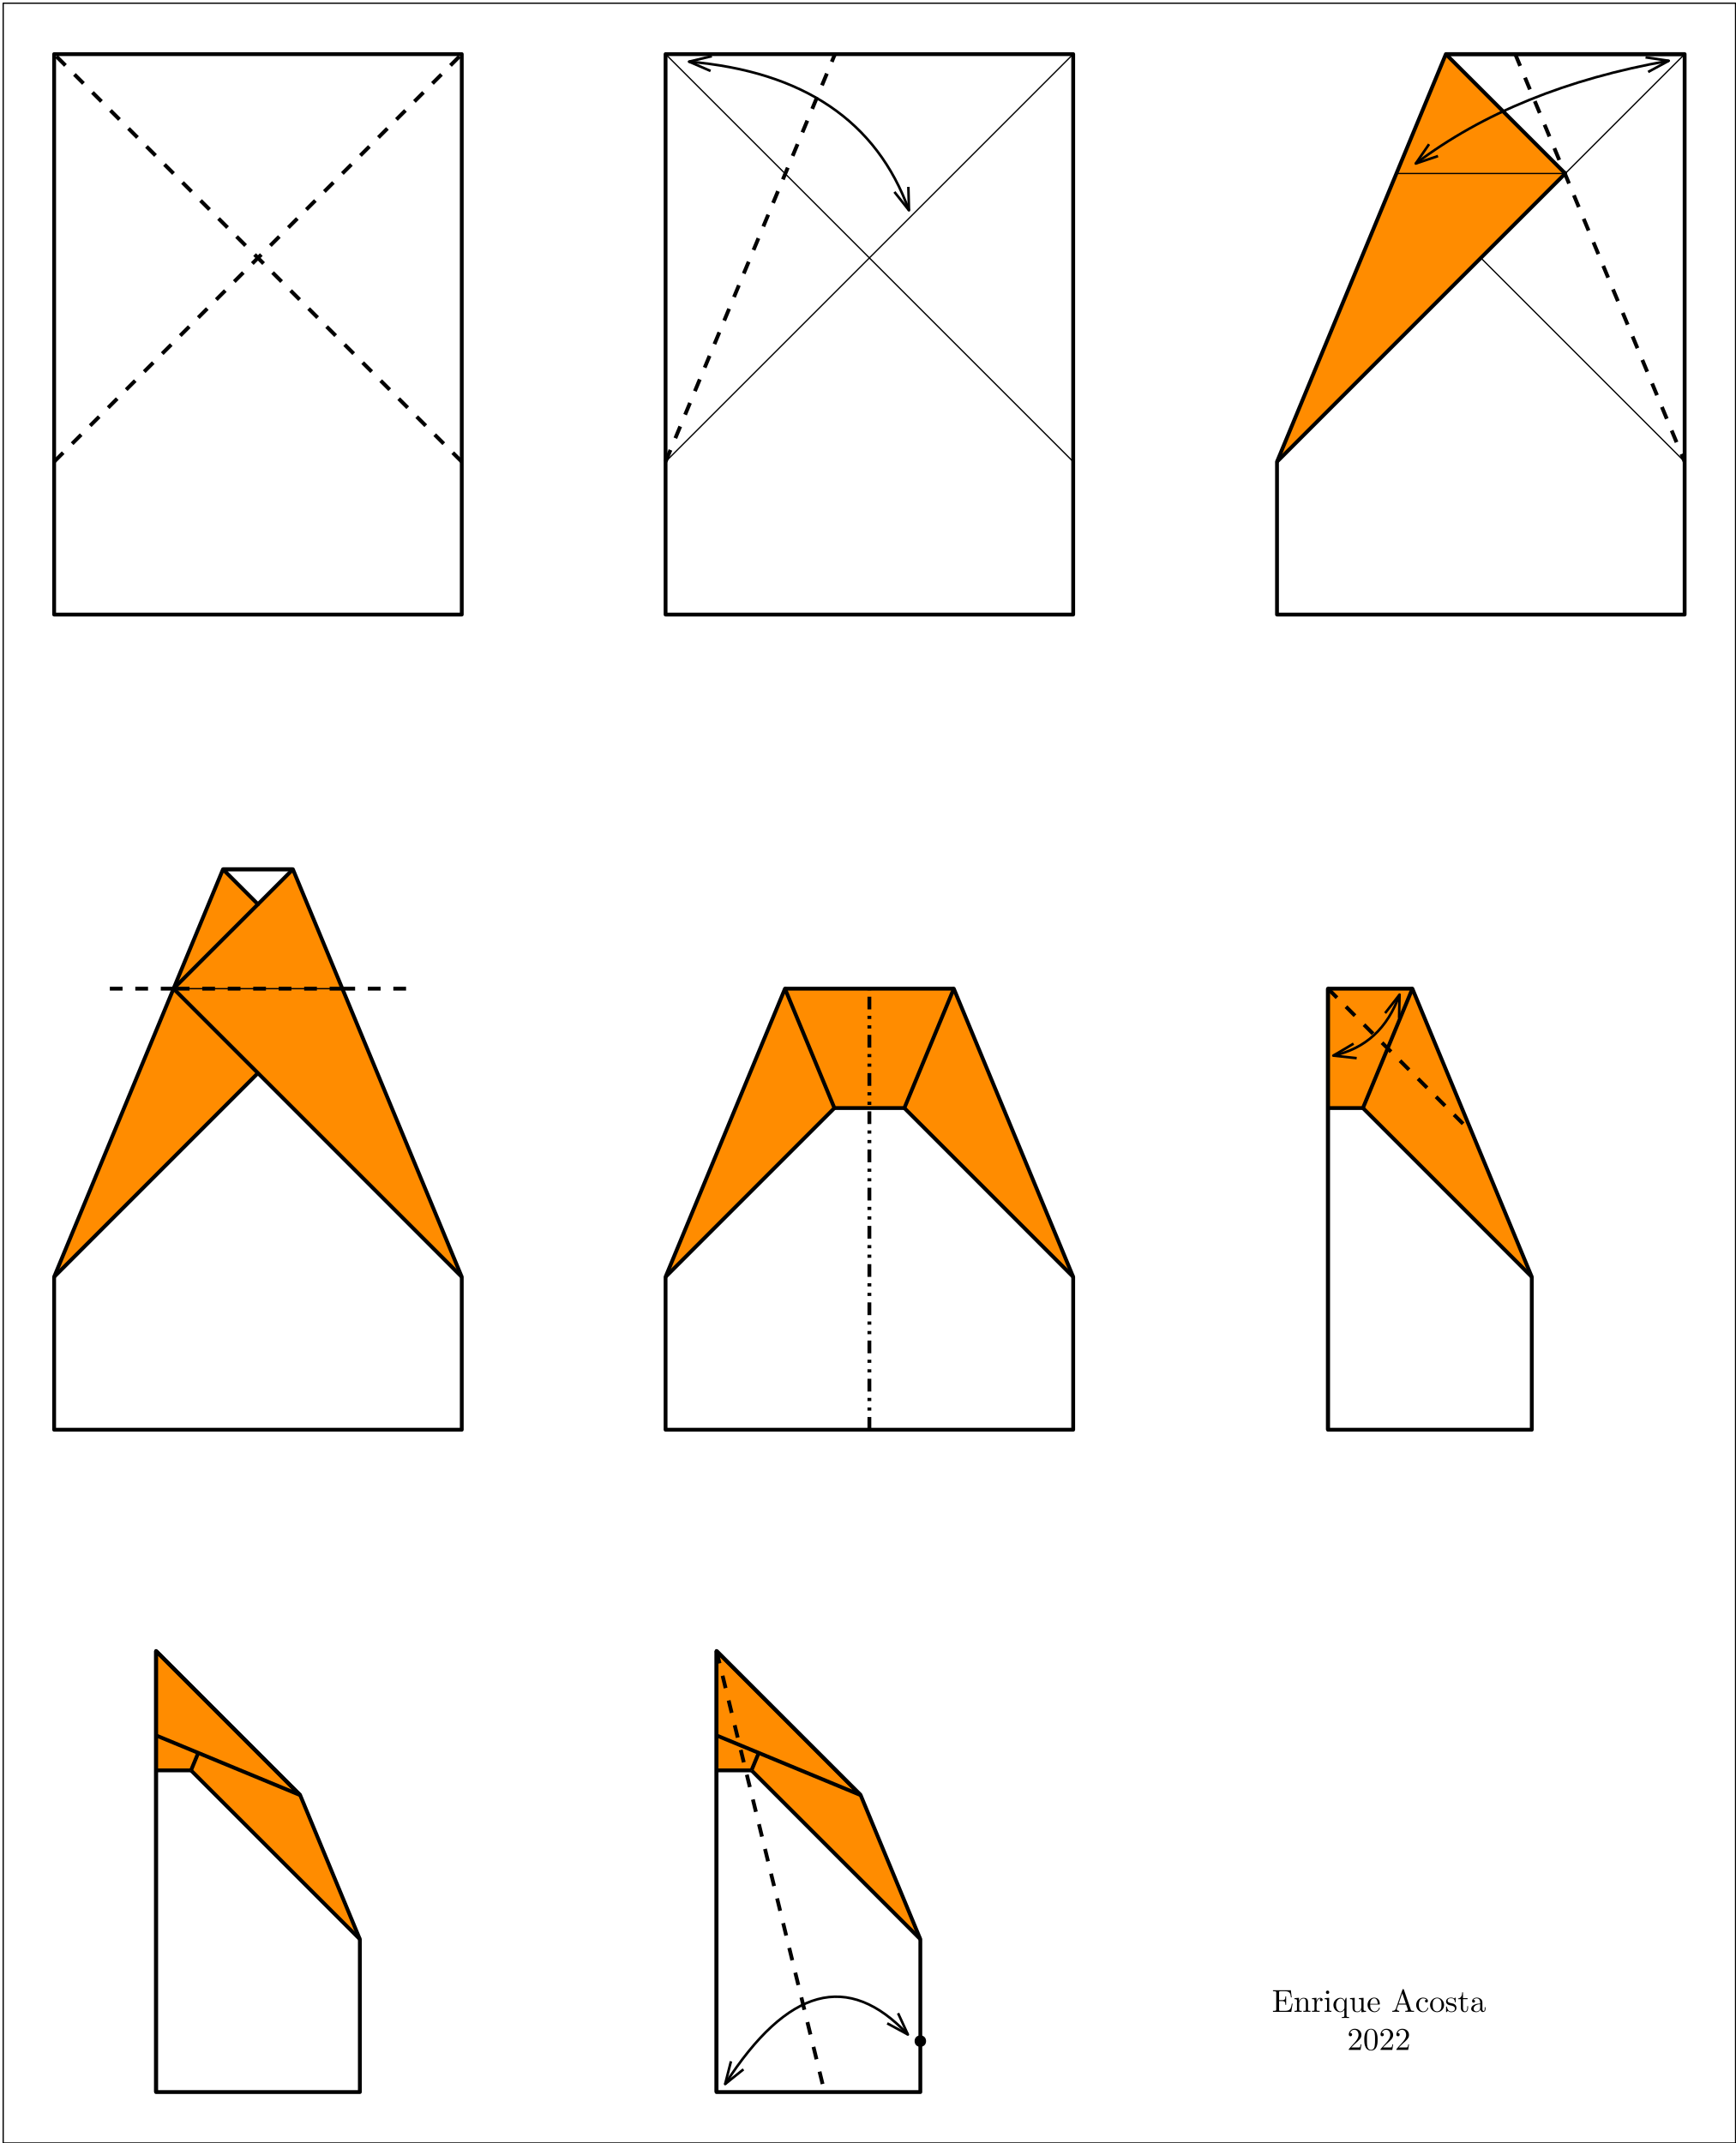
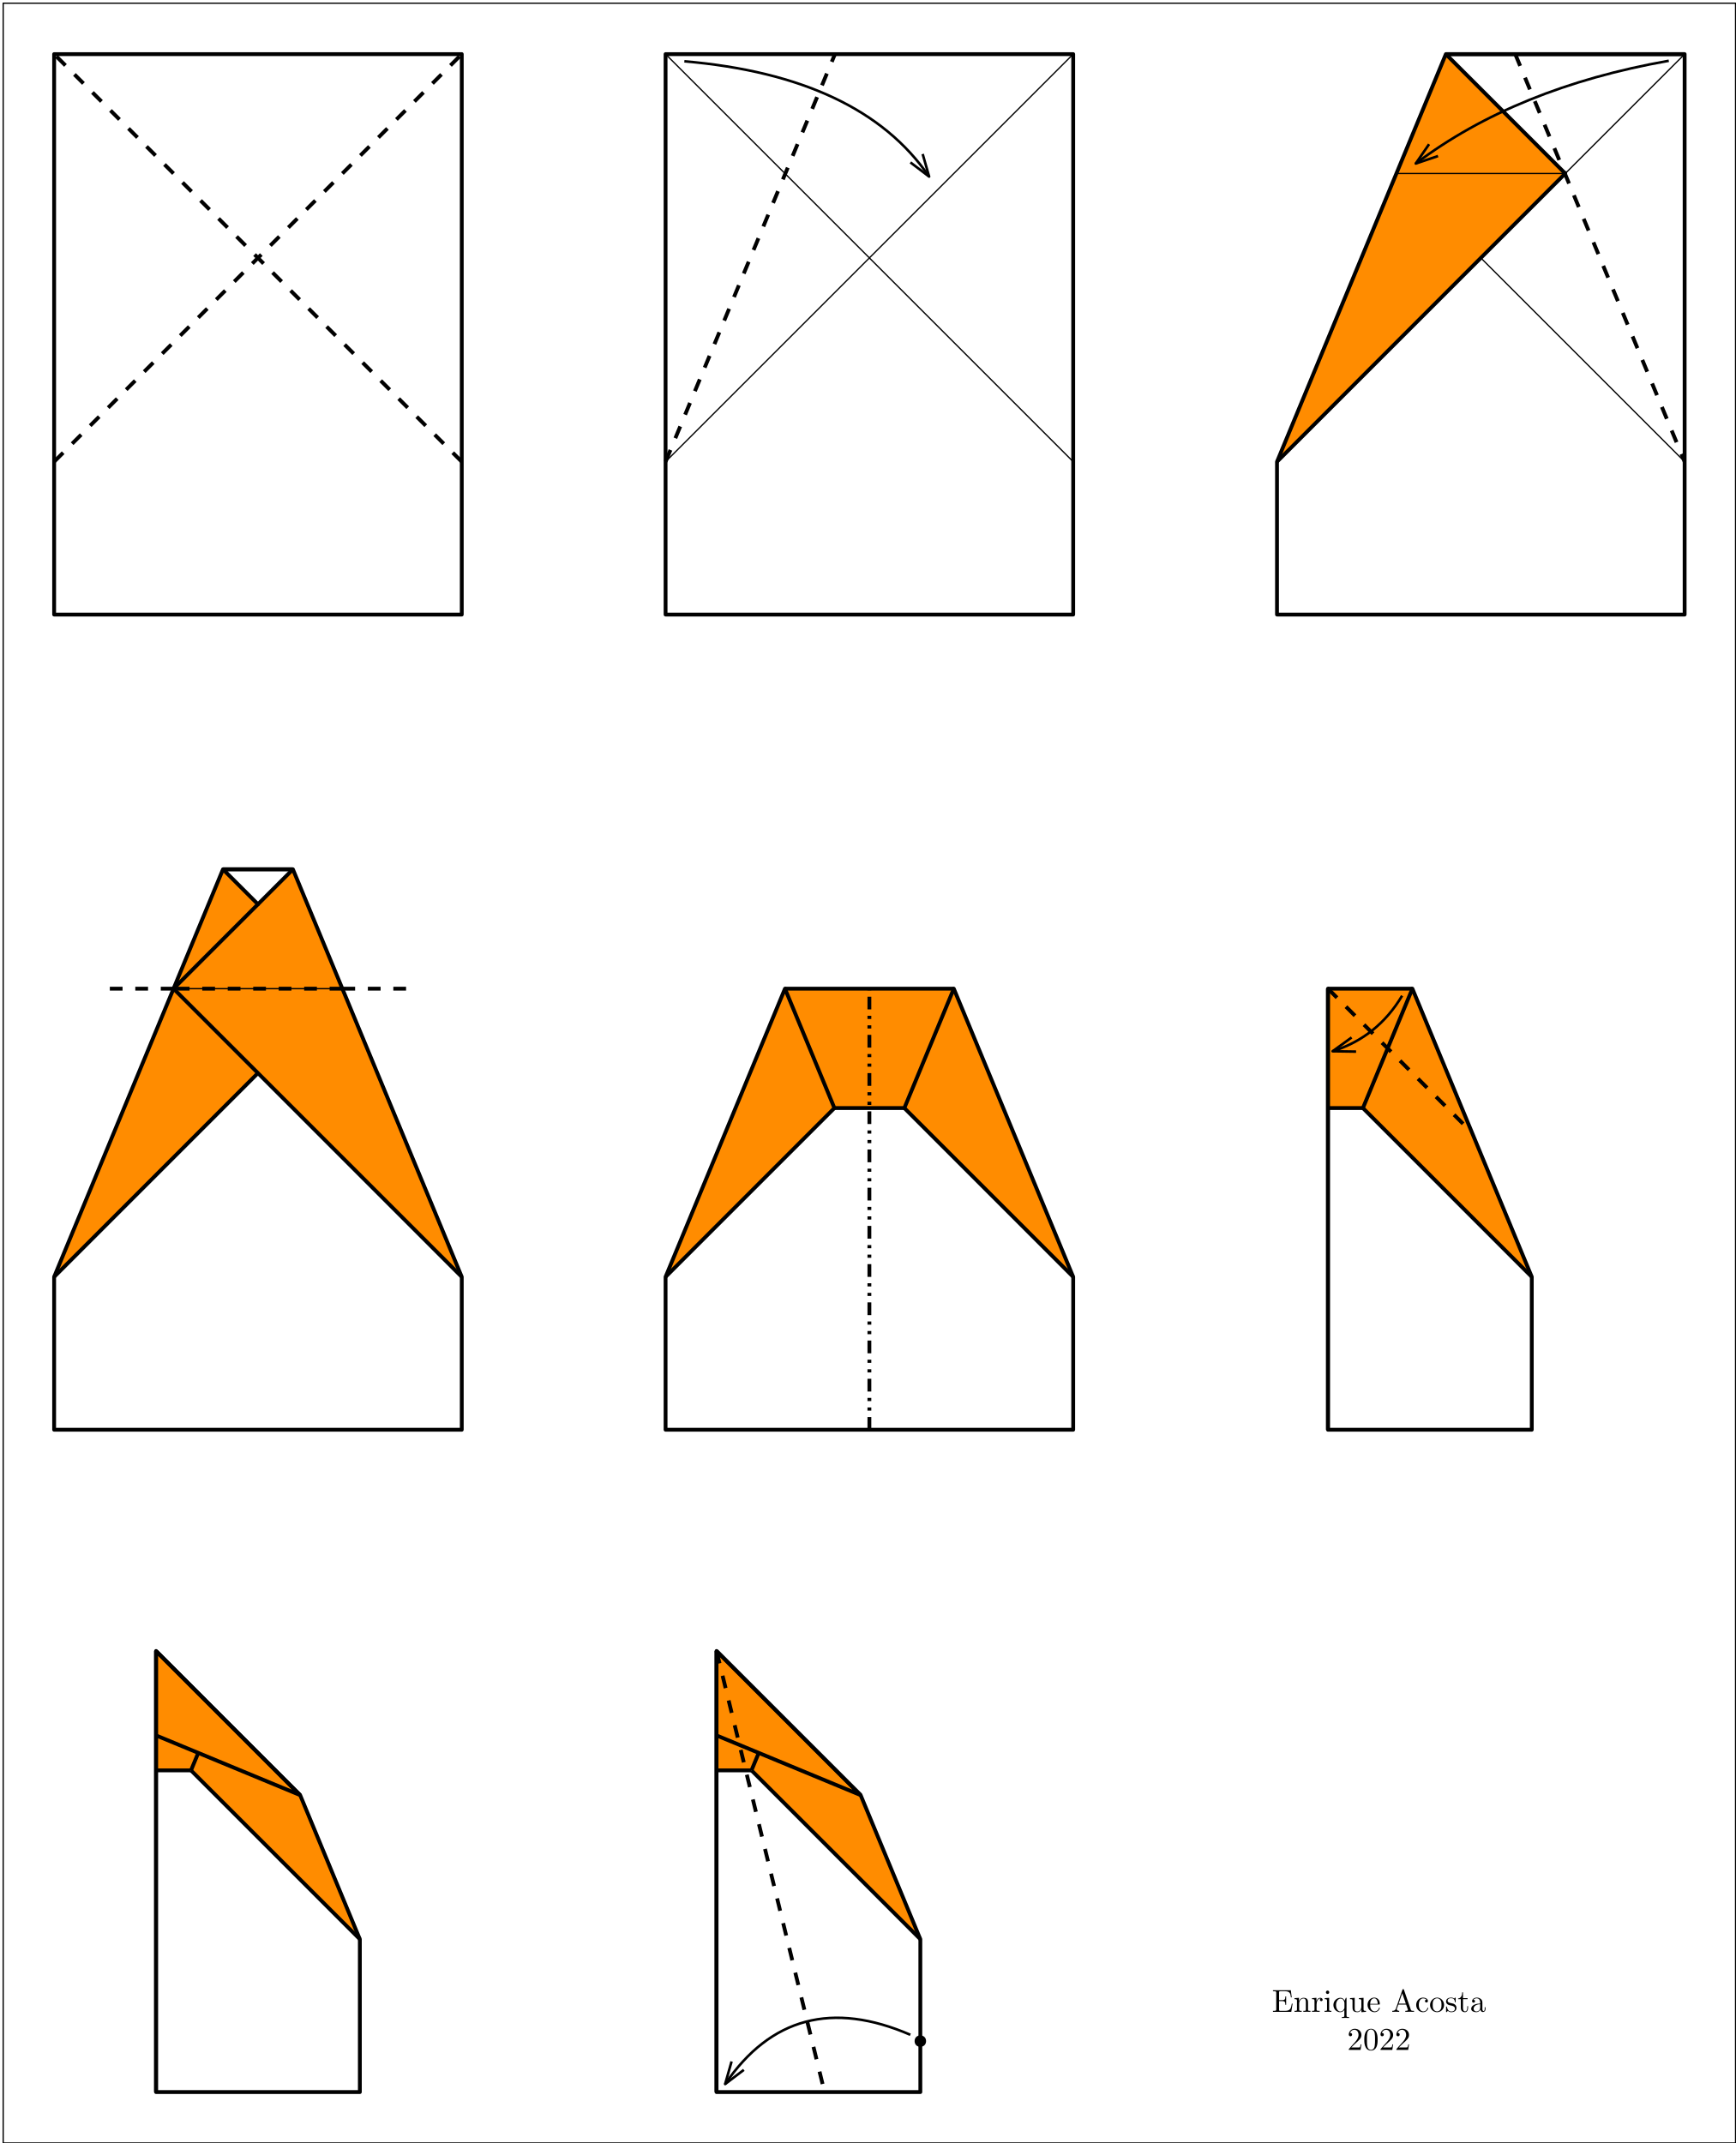
<svg xmlns="http://www.w3.org/2000/svg" xmlns:xlink="http://www.w3.org/1999/xlink" width="545pt" height="673pt" viewBox="0 0 545 673" version="1.1">
  <defs>
    <g>
      <symbol overflow="visible" id="glyph0-0">
        <path style="stroke:none;" d="" />
      </symbol>
      <symbol overflow="visible" id="glyph0-1">
        <path style="stroke:none;" d="M 1.359 -0.781 C 1.359 -0.422 1.328 -0.312 0.562 -0.312 L 0.328 -0.312 L 0.328 0 L 6.078 0 L 6.5 -2.578 L 6.25 -2.578 C 6 -1.031 5.766 -0.312 4.062 -0.312 L 2.734 -0.312 C 2.266 -0.312 2.25 -0.375 2.25 -0.703 L 2.25 -3.375 L 3.141 -3.375 C 4.109 -3.375 4.219 -3.047 4.219 -2.203 L 4.469 -2.203 L 4.469 -4.844 L 4.219 -4.844 C 4.219 -3.984 4.109 -3.672 3.141 -3.672 L 2.25 -3.672 L 2.25 -6.078 C 2.25 -6.406 2.266 -6.469 2.734 -6.469 L 4.016 -6.469 C 5.547 -6.469 5.812 -5.922 5.969 -4.531 L 6.219 -4.531 L 5.938 -6.781 L 0.328 -6.781 L 0.328 -6.469 L 0.562 -6.469 C 1.328 -6.469 1.359 -6.359 1.359 -6 Z M 1.359 -0.781 " />
      </symbol>
      <symbol overflow="visible" id="glyph0-2">
        <path style="stroke:none;" d="M 1.094 -3.422 L 1.094 -0.75 C 1.094 -0.312 0.984 -0.312 0.312 -0.312 L 0.312 0 C 0.672 -0.016 1.172 -0.031 1.453 -0.031 C 1.703 -0.031 2.219 -0.016 2.562 0 L 2.562 -0.312 C 1.891 -0.312 1.781 -0.312 1.781 -0.75 L 1.781 -2.594 C 1.781 -3.625 2.5 -4.188 3.125 -4.188 C 3.766 -4.188 3.875 -3.656 3.875 -3.078 L 3.875 -0.75 C 3.875 -0.312 3.766 -0.312 3.094 -0.312 L 3.094 0 C 3.438 -0.016 3.953 -0.031 4.219 -0.031 C 4.469 -0.031 5 -0.016 5.328 0 L 5.328 -0.312 C 4.812 -0.312 4.562 -0.312 4.562 -0.609 L 4.562 -2.516 C 4.562 -3.375 4.562 -3.672 4.25 -4.031 C 4.109 -4.203 3.781 -4.406 3.203 -4.406 C 2.469 -4.406 2 -3.984 1.719 -3.359 L 1.719 -4.406 L 0.312 -4.297 L 0.312 -3.984 C 1.016 -3.984 1.094 -3.922 1.094 -3.422 Z M 1.094 -3.422 " />
      </symbol>
      <symbol overflow="visible" id="glyph0-3">
        <path style="stroke:none;" d="M 1.672 -3.312 L 1.672 -4.406 L 0.281 -4.297 L 0.281 -3.984 C 0.984 -3.984 1.062 -3.922 1.062 -3.422 L 1.062 -0.75 C 1.062 -0.312 0.953 -0.312 0.281 -0.312 L 0.281 0 C 0.672 -0.016 1.141 -0.031 1.422 -0.031 C 1.812 -0.031 2.281 -0.031 2.688 0 L 2.688 -0.312 L 2.469 -0.312 C 1.734 -0.312 1.719 -0.422 1.719 -0.781 L 1.719 -2.312 C 1.719 -3.297 2.141 -4.188 2.891 -4.188 C 2.953 -4.188 2.984 -4.188 3 -4.172 C 2.969 -4.172 2.766 -4.047 2.766 -3.781 C 2.766 -3.516 2.984 -3.359 3.203 -3.359 C 3.375 -3.359 3.625 -3.484 3.625 -3.797 C 3.625 -4.109 3.312 -4.406 2.891 -4.406 C 2.156 -4.406 1.797 -3.734 1.672 -3.312 Z M 1.672 -3.312 " />
      </symbol>
      <symbol overflow="visible" id="glyph0-4">
        <path style="stroke:none;" d="M 1.766 -4.406 L 0.375 -4.297 L 0.375 -3.984 C 1.016 -3.984 1.109 -3.922 1.109 -3.438 L 1.109 -0.75 C 1.109 -0.312 1 -0.312 0.328 -0.312 L 0.328 0 C 0.641 -0.016 1.188 -0.031 1.422 -0.031 C 1.781 -0.031 2.125 -0.016 2.469 0 L 2.469 -0.312 C 1.797 -0.312 1.766 -0.359 1.766 -0.75 Z M 1.797 -6.141 C 1.797 -6.453 1.562 -6.672 1.281 -6.672 C 0.969 -6.672 0.75 -6.406 0.75 -6.141 C 0.75 -5.875 0.969 -5.609 1.281 -5.609 C 1.562 -5.609 1.797 -5.828 1.797 -6.141 Z M 1.797 -6.141 " />
      </symbol>
      <symbol overflow="visible" id="glyph0-5">
        <path style="stroke:none;" d="M 3.781 -0.609 L 3.781 1.172 C 3.781 1.625 3.672 1.625 3.016 1.625 L 3.016 1.938 C 3.344 1.922 3.875 1.906 4.125 1.906 C 4.391 1.906 4.906 1.922 5.25 1.938 L 5.25 1.625 C 4.578 1.625 4.469 1.625 4.469 1.172 L 4.469 -4.406 L 4.25 -4.406 L 3.875 -3.5 C 3.75 -3.781 3.344 -4.406 2.547 -4.406 C 1.391 -4.406 0.344 -3.438 0.344 -2.141 C 0.344 -0.891 1.312 0.109 2.469 0.109 C 3.156 0.109 3.562 -0.312 3.781 -0.609 Z M 3.812 -2.766 L 3.812 -1.359 C 3.812 -1.031 3.641 -0.75 3.422 -0.516 C 3.297 -0.375 2.969 -0.109 2.5 -0.109 C 1.781 -0.109 1.172 -1 1.172 -2.141 C 1.172 -3.328 1.859 -4.156 2.609 -4.156 C 3.406 -4.156 3.812 -3.297 3.812 -2.766 Z M 3.812 -2.766 " />
      </symbol>
      <symbol overflow="visible" id="glyph0-6">
        <path style="stroke:none;" d="M 3.891 -0.781 L 3.891 0.109 L 5.328 0 L 5.328 -0.312 C 4.641 -0.312 4.562 -0.375 4.562 -0.875 L 4.562 -4.406 L 3.094 -4.297 L 3.094 -3.984 C 3.781 -3.984 3.875 -3.922 3.875 -3.422 L 3.875 -1.656 C 3.875 -0.781 3.391 -0.109 2.656 -0.109 C 1.828 -0.109 1.781 -0.578 1.781 -1.094 L 1.781 -4.406 L 0.312 -4.297 L 0.312 -3.984 C 1.094 -3.984 1.094 -3.953 1.094 -3.078 L 1.094 -1.578 C 1.094 -0.797 1.094 0.109 2.609 0.109 C 3.172 0.109 3.609 -0.172 3.891 -0.781 Z M 3.891 -0.781 " />
      </symbol>
      <symbol overflow="visible" id="glyph0-7">
        <path style="stroke:none;" d="M 1.109 -2.516 C 1.172 -4 2.016 -4.25 2.359 -4.25 C 3.375 -4.25 3.484 -2.906 3.484 -2.516 Z M 1.109 -2.297 L 3.891 -2.297 C 4.109 -2.297 4.141 -2.297 4.141 -2.516 C 4.141 -3.5 3.594 -4.469 2.359 -4.469 C 1.203 -4.469 0.281 -3.438 0.281 -2.188 C 0.281 -0.859 1.328 0.109 2.469 0.109 C 3.688 0.109 4.141 -1 4.141 -1.188 C 4.141 -1.281 4.062 -1.312 4 -1.312 C 3.922 -1.312 3.891 -1.25 3.875 -1.172 C 3.531 -0.141 2.625 -0.141 2.531 -0.141 C 2.031 -0.141 1.641 -0.438 1.406 -0.812 C 1.109 -1.281 1.109 -1.938 1.109 -2.297 Z M 1.109 -2.297 " />
      </symbol>
      <symbol overflow="visible" id="glyph0-8">
        <path style="stroke:none;" d="M 3.969 -6.938 C 3.922 -7.062 3.891 -7.141 3.734 -7.141 C 3.578 -7.141 3.547 -7.078 3.5 -6.938 L 1.438 -0.984 C 1.25 -0.469 0.859 -0.312 0.312 -0.312 L 0.312 0 C 0.547 -0.016 0.984 -0.031 1.328 -0.031 C 1.641 -0.031 2.156 -0.016 2.484 0 L 2.484 -0.312 C 1.984 -0.312 1.734 -0.562 1.734 -0.812 C 1.734 -0.844 1.75 -0.953 1.75 -0.969 L 2.219 -2.266 L 4.672 -2.266 L 5.203 -0.75 C 5.219 -0.703 5.234 -0.641 5.234 -0.609 C 5.234 -0.312 4.672 -0.312 4.406 -0.312 L 4.406 0 C 4.766 -0.031 5.469 -0.031 5.844 -0.031 C 6.266 -0.031 6.734 -0.016 7.141 0 L 7.141 -0.312 L 6.969 -0.312 C 6.375 -0.312 6.234 -0.375 6.125 -0.703 Z M 3.438 -5.828 L 4.562 -2.578 L 2.328 -2.578 Z M 3.438 -5.828 " />
      </symbol>
      <symbol overflow="visible" id="glyph0-9">
        <path style="stroke:none;" d="M 1.172 -2.172 C 1.172 -3.797 1.984 -4.219 2.516 -4.219 C 2.609 -4.219 3.234 -4.203 3.578 -3.844 C 3.172 -3.812 3.109 -3.516 3.109 -3.391 C 3.109 -3.125 3.297 -2.938 3.562 -2.938 C 3.828 -2.938 4.031 -3.094 4.031 -3.406 C 4.031 -4.078 3.266 -4.469 2.5 -4.469 C 1.25 -4.469 0.344 -3.391 0.344 -2.156 C 0.344 -0.875 1.328 0.109 2.484 0.109 C 3.812 0.109 4.141 -1.094 4.141 -1.188 C 4.141 -1.281 4.031 -1.281 4 -1.281 C 3.922 -1.281 3.891 -1.25 3.875 -1.188 C 3.594 -0.266 2.938 -0.141 2.578 -0.141 C 2.047 -0.141 1.172 -0.562 1.172 -2.172 Z M 1.172 -2.172 " />
      </symbol>
      <symbol overflow="visible" id="glyph0-10">
        <path style="stroke:none;" d="M 4.688 -2.141 C 4.688 -3.406 3.703 -4.469 2.5 -4.469 C 1.25 -4.469 0.281 -3.375 0.281 -2.141 C 0.281 -0.844 1.312 0.109 2.484 0.109 C 3.688 0.109 4.688 -0.875 4.688 -2.141 Z M 2.5 -0.141 C 2.062 -0.141 1.625 -0.344 1.359 -0.812 C 1.109 -1.25 1.109 -1.859 1.109 -2.219 C 1.109 -2.609 1.109 -3.141 1.344 -3.578 C 1.609 -4.031 2.078 -4.25 2.484 -4.25 C 2.922 -4.25 3.344 -4.031 3.609 -3.594 C 3.875 -3.172 3.875 -2.594 3.875 -2.219 C 3.875 -1.859 3.875 -1.312 3.656 -0.875 C 3.422 -0.422 2.984 -0.141 2.5 -0.141 Z M 2.5 -0.141 " />
      </symbol>
      <symbol overflow="visible" id="glyph0-11">
        <path style="stroke:none;" d="M 2.078 -1.938 C 2.297 -1.891 3.109 -1.734 3.109 -1.016 C 3.109 -0.516 2.766 -0.109 1.984 -0.109 C 1.141 -0.109 0.781 -0.672 0.594 -1.531 C 0.562 -1.656 0.562 -1.688 0.453 -1.688 C 0.328 -1.688 0.328 -1.625 0.328 -1.453 L 0.328 -0.125 C 0.328 0.047 0.328 0.109 0.438 0.109 C 0.484 0.109 0.5 0.094 0.688 -0.094 C 0.703 -0.109 0.703 -0.125 0.891 -0.312 C 1.328 0.094 1.781 0.109 1.984 0.109 C 3.125 0.109 3.594 -0.562 3.594 -1.281 C 3.594 -1.797 3.297 -2.109 3.172 -2.219 C 2.844 -2.547 2.453 -2.625 2.031 -2.703 C 1.469 -2.812 0.812 -2.938 0.812 -3.516 C 0.812 -3.875 1.062 -4.281 1.922 -4.281 C 3.016 -4.281 3.078 -3.375 3.094 -3.078 C 3.094 -2.984 3.188 -2.984 3.203 -2.984 C 3.344 -2.984 3.344 -3.031 3.344 -3.219 L 3.344 -4.234 C 3.344 -4.391 3.344 -4.469 3.234 -4.469 C 3.188 -4.469 3.156 -4.469 3.031 -4.344 C 3 -4.312 2.906 -4.219 2.859 -4.188 C 2.484 -4.469 2.078 -4.469 1.922 -4.469 C 0.703 -4.469 0.328 -3.797 0.328 -3.234 C 0.328 -2.891 0.484 -2.609 0.75 -2.391 C 1.078 -2.141 1.359 -2.078 2.078 -1.938 Z M 2.078 -1.938 " />
      </symbol>
      <symbol overflow="visible" id="glyph0-12">
        <path style="stroke:none;" d="M 1.719 -3.984 L 3.156 -3.984 L 3.156 -4.297 L 1.719 -4.297 L 1.719 -6.125 L 1.469 -6.125 C 1.469 -5.312 1.172 -4.25 0.188 -4.203 L 0.188 -3.984 L 1.031 -3.984 L 1.031 -1.234 C 1.031 -0.016 1.969 0.109 2.328 0.109 C 3.031 0.109 3.312 -0.594 3.312 -1.234 L 3.312 -1.797 L 3.062 -1.797 L 3.062 -1.25 C 3.062 -0.516 2.766 -0.141 2.391 -0.141 C 1.719 -0.141 1.719 -1.047 1.719 -1.219 Z M 1.719 -3.984 " />
      </symbol>
      <symbol overflow="visible" id="glyph0-13">
        <path style="stroke:none;" d="M 3.312 -0.75 C 3.359 -0.359 3.625 0.062 4.094 0.062 C 4.312 0.062 4.922 -0.078 4.922 -0.891 L 4.922 -1.453 L 4.672 -1.453 L 4.672 -0.891 C 4.672 -0.312 4.422 -0.25 4.312 -0.25 C 3.984 -0.25 3.938 -0.703 3.938 -0.75 L 3.938 -2.734 C 3.938 -3.156 3.938 -3.547 3.578 -3.922 C 3.188 -4.312 2.688 -4.469 2.219 -4.469 C 1.391 -4.469 0.703 -4 0.703 -3.344 C 0.703 -3.047 0.906 -2.875 1.172 -2.875 C 1.453 -2.875 1.625 -3.078 1.625 -3.328 C 1.625 -3.453 1.578 -3.781 1.109 -3.781 C 1.391 -4.141 1.875 -4.25 2.188 -4.25 C 2.688 -4.25 3.25 -3.859 3.25 -2.969 L 3.25 -2.609 C 2.734 -2.578 2.047 -2.547 1.422 -2.25 C 0.672 -1.906 0.422 -1.391 0.422 -0.953 C 0.422 -0.141 1.391 0.109 2.016 0.109 C 2.672 0.109 3.125 -0.297 3.312 -0.75 Z M 3.25 -2.391 L 3.25 -1.391 C 3.25 -0.453 2.531 -0.109 2.078 -0.109 C 1.594 -0.109 1.188 -0.453 1.188 -0.953 C 1.188 -1.5 1.609 -2.328 3.25 -2.391 Z M 3.25 -2.391 " />
      </symbol>
      <symbol overflow="visible" id="glyph1-0">
        <path style="stroke:none;" d="" />
      </symbol>
      <symbol overflow="visible" id="glyph1-1">
        <path style="stroke:none;" d="M 1.266 -0.766 L 2.328 -1.797 C 3.875 -3.172 4.469 -3.703 4.469 -4.703 C 4.469 -5.844 3.578 -6.641 2.359 -6.641 C 1.234 -6.641 0.5 -5.719 0.5 -4.828 C 0.5 -4.281 1 -4.281 1.031 -4.281 C 1.203 -4.281 1.547 -4.391 1.547 -4.812 C 1.547 -5.062 1.359 -5.328 1.016 -5.328 C 0.938 -5.328 0.922 -5.328 0.891 -5.312 C 1.109 -5.969 1.656 -6.328 2.234 -6.328 C 3.141 -6.328 3.562 -5.516 3.562 -4.703 C 3.562 -3.906 3.078 -3.125 2.516 -2.5 L 0.609 -0.375 C 0.5 -0.266 0.5 -0.234 0.5 0 L 4.203 0 L 4.469 -1.734 L 4.234 -1.734 C 4.172 -1.438 4.109 -1 4 -0.844 C 3.938 -0.766 3.281 -0.766 3.062 -0.766 Z M 1.266 -0.766 " />
      </symbol>
      <symbol overflow="visible" id="glyph1-2">
        <path style="stroke:none;" d="M 4.578 -3.188 C 4.578 -3.984 4.531 -4.781 4.188 -5.516 C 3.734 -6.484 2.906 -6.641 2.5 -6.641 C 1.891 -6.641 1.172 -6.375 0.75 -5.453 C 0.438 -4.766 0.391 -3.984 0.391 -3.188 C 0.391 -2.438 0.422 -1.547 0.844 -0.781 C 1.266 0.016 2 0.219 2.484 0.219 C 3.016 0.219 3.781 0.016 4.219 -0.938 C 4.531 -1.625 4.578 -2.406 4.578 -3.188 Z M 2.484 0 C 2.094 0 1.5 -0.25 1.328 -1.203 C 1.219 -1.797 1.219 -2.719 1.219 -3.312 C 1.219 -3.953 1.219 -4.609 1.297 -5.141 C 1.484 -6.328 2.234 -6.422 2.484 -6.422 C 2.812 -6.422 3.469 -6.234 3.656 -5.25 C 3.766 -4.688 3.766 -3.938 3.766 -3.312 C 3.766 -2.562 3.766 -1.891 3.656 -1.25 C 3.5 -0.297 2.938 0 2.484 0 Z M 2.484 0 " />
      </symbol>
    </g>
  </defs>
-   <g id="surface647">
+   <g id="surface1431">
    <path style=" stroke:none;fill-rule:evenodd;fill:rgb(100%,54.9%,0%);fill-opacity:1;" d="M 225 518.488 L 225 555.98 L 235.98 555.98 L 289 609 L 270.254 563.746 Z M 225 518.488 " />
    <path style=" stroke:none;fill-rule:evenodd;fill:rgb(100%,54.9%,0%);fill-opacity:1;" d="M 49 518.488 L 49 555.98 L 59.98 555.98 L 113 609 L 94.254 563.746 Z M 49 518.488 " />
    <path style=" stroke:none;fill-rule:evenodd;fill:rgb(100%,54.9%,0%);fill-opacity:1;" d="M 443.512 310.488 L 427.98 347.98 L 481 401 Z M 443.512 310.488 " />
    <path style=" stroke:none;fill-rule:evenodd;fill:rgb(100%,54.9%,0%);fill-opacity:1;" d="M 417 310.488 L 417 347.98 L 427.98 347.98 L 443.512 310.488 Z M 417 310.488 " />
    <path style=" stroke:none;fill-rule:evenodd;fill:rgb(100%,54.9%,0%);fill-opacity:1;" d="M 299.512 310.488 L 283.98 347.98 L 337 401 Z M 299.512 310.488 " />
    <path style=" stroke:none;fill-rule:evenodd;fill:rgb(100%,54.9%,0%);fill-opacity:1;" d="M 246.488 310.488 L 262.02 347.98 L 283.98 347.98 L 299.512 310.488 Z M 246.488 310.488 " />
    <path style=" stroke:none;fill-rule:evenodd;fill:rgb(100%,54.9%,0%);fill-opacity:1;" d="M 209 401 L 262.02 347.98 L 246.488 310.488 Z M 209 401 " />
    <path style=" stroke:none;fill-rule:evenodd;fill:rgb(100%,54.9%,0%);fill-opacity:1;" d="M 70.02 273 L 81 283.98 L 54.488 310.488 Z M 70.02 273 " />
    <path style=" stroke:none;fill-rule:evenodd;fill:rgb(100%,54.9%,0%);fill-opacity:1;" d="M 145 401 L 54.488 310.488 L 91.98 273 Z M 145 401 " />
    <path style=" stroke:none;fill-rule:evenodd;fill:rgb(100%,54.9%,0%);fill-opacity:1;" d="M 17 401 L 81 337 L 54.488 310.488 Z M 17 401 " />
    <path style=" stroke:none;fill-rule:evenodd;fill:rgb(100%,54.9%,0%);fill-opacity:1;" d="M 454.02 17 L 401 145 L 491.512 54.488 Z M 454.02 17 " />
    <path style="fill:none;stroke-width:1.2;stroke-linecap:butt;stroke-linejoin:round;stroke:rgb(0%,0%,0%);stroke-opacity:1;stroke-miterlimit:10;" d="M 64 768 L 64 592 L 192 592 L 192 768 Z M 64 768 " transform="matrix(1,0,0,-1,-47,785)" />
    <path style="fill:none;stroke-width:1.2;stroke-linecap:butt;stroke-linejoin:round;stroke:rgb(0%,0%,0%);stroke-opacity:1;stroke-miterlimit:10;" d="M 256 768 L 256 592 L 384 592 L 384 768 Z M 256 768 " transform="matrix(1,0,0,-1,-47,785)" />
    <path style="fill:none;stroke-width:0.4;stroke-linecap:butt;stroke-linejoin:round;stroke:rgb(0%,0%,0%);stroke-opacity:1;stroke-miterlimit:10;" d="M 256 640 L 384 768 " transform="matrix(1,0,0,-1,-47,785)" />
    <path style="fill:none;stroke-width:0.4;stroke-linecap:butt;stroke-linejoin:round;stroke:rgb(0%,0%,0%);stroke-opacity:1;stroke-miterlimit:10;" d="M 384 640 L 256 768 " transform="matrix(1,0,0,-1,-47,785)" />
    <path style="fill:none;stroke-width:0.4;stroke-linecap:butt;stroke-linejoin:round;stroke:rgb(0%,0%,0%);stroke-opacity:1;stroke-miterlimit:10;" d="M 448 640 L 576 768 " transform="matrix(1,0,0,-1,-47,785)" />
    <path style="fill:none;stroke-width:1.2;stroke-linecap:butt;stroke-linejoin:round;stroke:rgb(0%,0%,0%);stroke-opacity:1;stroke-miterlimit:10;" d="M 448 640 L 448 592 L 576 592 L 576 768 L 501.02 768 L 538.512 730.512 L 501.02 768 Z M 448 640 " transform="matrix(1,0,0,-1,-47,785)" />
    <path style="fill:none;stroke-width:1.2;stroke-linecap:butt;stroke-linejoin:round;stroke:rgb(0%,0%,0%);stroke-opacity:1;stroke-miterlimit:10;" d="M 576 768 L 501.02 768 " transform="matrix(1,0,0,-1,-47,785)" />
    <path style="fill:none;stroke-width:0.4;stroke-linecap:butt;stroke-linejoin:round;stroke:rgb(0%,0%,0%);stroke-opacity:1;stroke-miterlimit:10;" d="M 485.488 730.512 L 538.512 730.512 " transform="matrix(1,0,0,-1,-47,785)" />
    <path style="fill:none;stroke-width:1.2;stroke-linecap:butt;stroke-linejoin:round;stroke:rgb(0%,0%,0%);stroke-opacity:1;stroke-miterlimit:10;" d="M 64 384 L 64 336 L 192 336 L 192 384 L 138.98 512 L 117.02 512 L 128 501.02 L 117.02 512 Z M 64 384 " transform="matrix(1,0,0,-1,-47,785)" />
    <path style="fill:none;stroke-width:1.2;stroke-linecap:butt;stroke-linejoin:round;stroke:rgb(0%,0%,0%);stroke-opacity:1;stroke-miterlimit:10;" d="M 138.98 512 L 117.02 512 " transform="matrix(1,0,0,-1,-47,785)" />
    <path style="fill:none;stroke-width:0.4;stroke-linecap:butt;stroke-linejoin:round;stroke:rgb(0%,0%,0%);stroke-opacity:1;stroke-miterlimit:10;" d="M 101.488 474.512 L 154.512 474.512 " transform="matrix(1,0,0,-1,-47,785)" />
    <path style="fill:none;stroke-width:1.2;stroke-linecap:butt;stroke-linejoin:round;stroke:rgb(0%,0%,0%);stroke-opacity:1;stroke-miterlimit:10;" d="M 138.98 512 L 101.488 474.512 L 192 384 " transform="matrix(1,0,0,-1,-47,785)" />
    <path style="fill:none;stroke-width:1.2;stroke-linecap:butt;stroke-linejoin:round;stroke:rgb(0%,0%,0%);stroke-opacity:1;stroke-miterlimit:10;" d="M 64 384 L 128 448 " transform="matrix(1,0,0,-1,-47,785)" />
    <path style="fill:none;stroke-width:1.2;stroke-linecap:butt;stroke-linejoin:round;stroke:rgb(0%,0%,0%);stroke-opacity:1;stroke-miterlimit:10;" d="M 256 384 L 256 336 L 384 336 L 384 384 L 346.512 474.512 L 330.98 437.02 L 309.02 437.02 L 293.488 474.512 Z M 256 384 " transform="matrix(1,0,0,-1,-47,785)" />
    <path style="fill:none;stroke-width:1.2;stroke-linecap:butt;stroke-linejoin:round;stroke:rgb(0%,0%,0%);stroke-opacity:1;stroke-miterlimit:10;" d="M 293.488 474.512 L 346.512 474.512 " transform="matrix(1,0,0,-1,-47,785)" />
    <path style="fill:none;stroke-width:1.2;stroke-linecap:butt;stroke-linejoin:round;stroke:rgb(0%,0%,0%);stroke-opacity:1;stroke-miterlimit:10;" d="M 256 384 L 309.02 437.02 " transform="matrix(1,0,0,-1,-47,785)" />
    <path style="fill:none;stroke-width:1.2;stroke-linecap:butt;stroke-linejoin:round;stroke:rgb(0%,0%,0%);stroke-opacity:1;stroke-miterlimit:10;" d="M 384 384 L 330.98 437.02 " transform="matrix(1,0,0,-1,-47,785)" />
    <path style="fill:none;stroke-width:1.2;stroke-linecap:butt;stroke-linejoin:round;stroke:rgb(0%,0%,0%);stroke-opacity:1;stroke-miterlimit:10;" d="M 464 336 L 528 336 L 528 384 L 490.512 474.512 L 474.98 437.02 L 464 437.02 L 464 474.512 Z M 464 336 " transform="matrix(1,0,0,-1,-47,785)" />
    <path style="fill:none;stroke-width:1.2;stroke-linecap:butt;stroke-linejoin:round;stroke:rgb(0%,0%,0%);stroke-opacity:1;stroke-miterlimit:10;" d="M 464 474.512 L 490.512 474.512 " transform="matrix(1,0,0,-1,-47,785)" />
    <path style="fill:none;stroke-width:1.2;stroke-linecap:butt;stroke-linejoin:round;stroke:rgb(0%,0%,0%);stroke-opacity:1;stroke-miterlimit:10;" d="M 528 384 L 474.98 437.02 " transform="matrix(1,0,0,-1,-47,785)" />
    <path style="fill:none;stroke-width:1.2;stroke-linecap:butt;stroke-linejoin:round;stroke:rgb(0%,0%,0%);stroke-opacity:1;stroke-miterlimit:10;" d="M 464 474.512 L 464 336 " transform="matrix(1,0,0,-1,-47,785)" />
    <path style="fill:none;stroke-width:1.2;stroke-linecap:butt;stroke-linejoin:round;stroke:rgb(0%,0%,0%);stroke-opacity:1;stroke-miterlimit:10;" d="M 96 240 L 96 128 L 160 128 L 160 176 L 141.254 221.254 L 96 266.512 L 96 240 L 141.254 221.254 Z M 96 240 " transform="matrix(1,0,0,-1,-47,785)" />
    <path style="fill:none;stroke-width:1.2;stroke-linecap:butt;stroke-linejoin:round;stroke:rgb(0%,0%,0%);stroke-opacity:1;stroke-miterlimit:10;" d="M 160 176 L 106.98 229.02 " transform="matrix(1,0,0,-1,-47,785)" />
    <path style="fill:none;stroke-width:1.2;stroke-linecap:butt;stroke-linejoin:round;stroke:rgb(0%,0%,0%);stroke-opacity:1;stroke-miterlimit:10;" d="M 96 266.512 L 96 128 " transform="matrix(1,0,0,-1,-47,785)" />
    <path style="fill:none;stroke-width:1.2;stroke-linecap:butt;stroke-linejoin:round;stroke:rgb(0%,0%,0%);stroke-opacity:1;stroke-miterlimit:10;" d="M 96 266.512 L 141.254 221.254 " transform="matrix(1,0,0,-1,-47,785)" />
    <path style="fill:none;stroke-width:1.2;stroke-linecap:butt;stroke-linejoin:round;stroke:rgb(0%,0%,0%);stroke-opacity:1;stroke-dasharray:4;stroke-miterlimit:10;" d="M 464 474.512 L 509.254 429.254 " transform="matrix(1,0,0,-1,-47,785)" />
    <path style="fill:none;stroke-width:1.2;stroke-linecap:butt;stroke-linejoin:round;stroke:rgb(0%,0%,0%);stroke-opacity:1;stroke-miterlimit:10;" d="M 106.98 229.02 L 109.254 234.512 " transform="matrix(1,0,0,-1,-47,785)" />
    <path style="fill:none;stroke-width:1.2;stroke-linecap:butt;stroke-linejoin:round;stroke:rgb(0%,0%,0%);stroke-opacity:1;stroke-miterlimit:10;" d="M 106.98 229.02 L 96 229.02 " transform="matrix(1,0,0,-1,-47,785)" />
    <path style="fill:none;stroke-width:1.2;stroke-linecap:butt;stroke-linejoin:round;stroke:rgb(0%,0%,0%);stroke-opacity:1;stroke-miterlimit:10;" d="M 272 240 L 272 128 L 336 128 L 336 176 L 317.254 221.254 L 272 266.512 L 272 240 L 317.254 221.254 Z M 272 240 " transform="matrix(1,0,0,-1,-47,785)" />
    <path style="fill:none;stroke-width:1.2;stroke-linecap:butt;stroke-linejoin:round;stroke:rgb(0%,0%,0%);stroke-opacity:1;stroke-miterlimit:10;" d="M 336 176 L 282.98 229.02 " transform="matrix(1,0,0,-1,-47,785)" />
    <path style="fill:none;stroke-width:1.2;stroke-linecap:butt;stroke-linejoin:round;stroke:rgb(0%,0%,0%);stroke-opacity:1;stroke-miterlimit:10;" d="M 272 266.512 L 272 128 " transform="matrix(1,0,0,-1,-47,785)" />
    <path style="fill:none;stroke-width:1.2;stroke-linecap:butt;stroke-linejoin:round;stroke:rgb(0%,0%,0%);stroke-opacity:1;stroke-miterlimit:10;" d="M 272 266.512 L 317.254 221.254 " transform="matrix(1,0,0,-1,-47,785)" />
    <path style="fill:none;stroke-width:1.2;stroke-linecap:butt;stroke-linejoin:round;stroke:rgb(0%,0%,0%);stroke-opacity:1;stroke-miterlimit:10;" d="M 282.98 229.02 L 285.254 234.512 " transform="matrix(1,0,0,-1,-47,785)" />
    <path style="fill:none;stroke-width:1.2;stroke-linecap:butt;stroke-linejoin:round;stroke:rgb(0%,0%,0%);stroke-opacity:1;stroke-miterlimit:10;" d="M 282.98 229.02 L 272 229.02 " transform="matrix(1,0,0,-1,-47,785)" />
    <path style="fill:none;stroke-width:1.2;stroke-linecap:butt;stroke-linejoin:round;stroke:rgb(0%,0%,0%);stroke-opacity:1;stroke-dasharray:4;stroke-miterlimit:10;" d="M 272 266.512 L 305.918 128 " transform="matrix(1,0,0,-1,-47,785)" />
    <path style=" stroke:none;fill-rule:evenodd;fill:rgb(0%,0%,0%);fill-opacity:1;" d="M 290.801 641 C 290.801 638.602 287.199 638.602 287.199 641 C 287.199 643.398 290.801 643.398 290.801 641 Z M 290.801 641 " />
    <path style="fill:none;stroke-width:1.2;stroke-linecap:butt;stroke-linejoin:round;stroke:rgb(0%,0%,0%);stroke-opacity:1;stroke-dasharray:4;stroke-miterlimit:10;" d="M 192 640 L 64 768 " transform="matrix(1,0,0,-1,-47,785)" />
    <path style="fill:none;stroke-width:1.2;stroke-linecap:butt;stroke-linejoin:round;stroke:rgb(0%,0%,0%);stroke-opacity:1;stroke-dasharray:4;stroke-miterlimit:10;" d="M 64 640 L 192 768 " transform="matrix(1,0,0,-1,-47,785)" />
    <path style="fill:none;stroke-width:1.2;stroke-linecap:butt;stroke-linejoin:round;stroke:rgb(0%,0%,0%);stroke-opacity:1;stroke-dasharray:4;stroke-miterlimit:10;" d="M 256 640 L 309.188 768 " transform="matrix(1,0,0,-1,-47,785)" />
    <path style="fill:none;stroke-width:1.2;stroke-linecap:butt;stroke-linejoin:round;stroke:rgb(0%,0%,0%);stroke-opacity:1;stroke-miterlimit:10;" d="M 538.512 730.512 L 448 640 " transform="matrix(1,0,0,-1,-47,785)" />
    <path style="fill:none;stroke-width:1.2;stroke-linecap:butt;stroke-linejoin:round;stroke:rgb(0%,0%,0%);stroke-opacity:1;stroke-dasharray:4;stroke-miterlimit:10;" d="M 522.812 768 L 576 640 " transform="matrix(1,0,0,-1,-47,785)" />
    <path style="fill:none;stroke-width:1.2;stroke-linecap:butt;stroke-linejoin:round;stroke:rgb(0%,0%,0%);stroke-opacity:1;stroke-dasharray:4;stroke-miterlimit:10;" d="M 154.512 474.512 L 101.488 474.512 " transform="matrix(1,0,0,-1,-47,785)" />
    <path style="fill:none;stroke-width:1.2;stroke-linecap:butt;stroke-linejoin:round;stroke:rgb(0%,0%,0%);stroke-opacity:1;stroke-dasharray:4;stroke-miterlimit:10;" d="M 101.488 474.512 L 78.816 474.512 " transform="matrix(1,0,0,-1,-47,785)" />
    <path style="fill:none;stroke-width:1.2;stroke-linecap:butt;stroke-linejoin:round;stroke:rgb(0%,0%,0%);stroke-opacity:1;stroke-dasharray:4;stroke-miterlimit:10;" d="M 154.512 474.512 L 177.875 474.512 " transform="matrix(1,0,0,-1,-47,785)" />
-     <path style="fill:none;stroke-width:0.8;stroke-linecap:butt;stroke-linejoin:round;stroke:rgb(0%,0%,0%);stroke-opacity:1;stroke-miterlimit:10;" d="M 332.094 146.066 C 313.363 166.023 294.234 160.836 274.703 130.508 " transform="matrix(1,0,0,-1,-47,785)" />
-     <path style="fill:none;stroke-width:0.8;stroke-linecap:butt;stroke-linejoin:round;stroke:rgb(0%,0%,0%);stroke-opacity:1;stroke-miterlimit:10;" d="M 280.453 135.133 L 274.703 130.508 L 276.535 137.656 " transform="matrix(1,0,0,-1,-47,785)" />
-     <path style="fill:none;stroke-width:0.8;stroke-linecap:butt;stroke-linejoin:round;stroke:rgb(0%,0%,0%);stroke-opacity:1;stroke-miterlimit:10;" d="M 329.004 152.766 L 332.094 146.066 L 325.605 149.578 " transform="matrix(1,0,0,-1,-47,785)" />
+     <path style="fill:none;stroke-width:0.8;stroke-linecap:butt;stroke-linejoin:round;stroke:rgb(0%,0%,0%);stroke-opacity:1;stroke-miterlimit:10;" d="M 332.863 145.984 C 308.367 156.57 288.984 151.41 274.703 130.508 " transform="matrix(1,0,0,-1,-47,785)" />
+     <path style="fill:none;stroke-width:0.8;stroke-linecap:butt;stroke-linejoin:round;stroke:rgb(0%,0%,0%);stroke-opacity:1;stroke-miterlimit:10;" d="M 280.578 134.973 L 274.703 130.508 L 276.727 137.602 " transform="matrix(1,0,0,-1,-47,785)" />
    <path style="fill:none;stroke-width:1.2;stroke-linecap:butt;stroke-linejoin:round;stroke:rgb(0%,0%,0%);stroke-opacity:1;stroke-dasharray:4,2,1,2,1,2;stroke-miterlimit:10;" d="M 320 336 L 320 474.512 " transform="matrix(1,0,0,-1,-47,785)" />
    <g style="fill:rgb(0%,0%,0%);fill-opacity:1;">
      <use xlink:href="#glyph0-1" x="399.404" y="631.808" />
      <use xlink:href="#glyph0-2" x="406.179" y="631.808" />
      <use xlink:href="#glyph0-3" x="411.708" y="631.808" />
      <use xlink:href="#glyph0-4" x="415.603" y="631.808" />
      <use xlink:href="#glyph0-5" x="418.363" y="631.808" />
      <use xlink:href="#glyph0-6" x="423.613" y="631.808" />
      <use xlink:href="#glyph0-7" x="429.142" y="631.808" />
      <use xlink:href="#glyph0-8" x="436.883" y="631.808" />
      <use xlink:href="#glyph0-9" x="444.355" y="631.808" />
      <use xlink:href="#glyph0-10" x="448.779" y="631.808" />
      <use xlink:href="#glyph0-11" x="453.76" y="631.808" />
      <use xlink:href="#glyph0-12" x="457.685" y="631.808" />
      <use xlink:href="#glyph0-13" x="461.551" y="631.808" />
    </g>
    <g style="fill:rgb(0%,0%,0%);fill-opacity:1;">
      <use xlink:href="#glyph1-1" x="423.037" y="643.763" />
      <use xlink:href="#glyph1-2" x="428.018" y="643.763" />
      <use xlink:href="#glyph1-1" x="433" y="643.763" />
      <use xlink:href="#glyph1-1" x="437.981" y="643.763" />
    </g>
-     <path style="fill:none;stroke-width:0.8;stroke-linecap:butt;stroke-linejoin:round;stroke:rgb(0%,0%,0%);stroke-opacity:1;stroke-miterlimit:10;" d="M 332.434 718.941 C 322.289 746.977 299.266 762.543 263.352 765.641 " transform="matrix(1,0,0,-1,-47,785)" />
-     <path style="fill:none;stroke-width:0.8;stroke-linecap:butt;stroke-linejoin:round;stroke:rgb(0%,0%,0%);stroke-opacity:1;stroke-miterlimit:10;" d="M 270.125 762.715 L 263.352 765.641 L 270.527 767.359 " transform="matrix(1,0,0,-1,-47,785)" />
-     <path style="fill:none;stroke-width:0.8;stroke-linecap:butt;stroke-linejoin:round;stroke:rgb(0%,0%,0%);stroke-opacity:1;stroke-miterlimit:10;" d="M 332.242 726.316 L 332.434 718.941 L 327.859 724.73 " transform="matrix(1,0,0,-1,-47,785)" />
+     <path style="fill:none;stroke-width:0.8;stroke-linecap:butt;stroke-linejoin:round;stroke:rgb(0%,0%,0%);stroke-opacity:1;stroke-miterlimit:10;" d="M 338.762 729.539 C 324.398 750.508 298.781 762.578 261.898 765.75 " transform="matrix(1,0,0,-1,-47,785)" />
+     <path style="fill:none;stroke-width:0.8;stroke-linecap:butt;stroke-linejoin:round;stroke:rgb(0%,0%,0%);stroke-opacity:1;stroke-miterlimit:10;" d="M 336.73 736.633 L 338.762 729.539 L 332.883 733.996 " transform="matrix(1,0,0,-1,-47,785)" />
    <path style="fill:none;stroke-width:0.4;stroke-linecap:butt;stroke-linejoin:round;stroke:rgb(0%,0%,0%);stroke-opacity:1;stroke-miterlimit:10;" d="M 576 640 L 512 704 " transform="matrix(1,0,0,-1,-47,785)" />
    <path style="fill:none;stroke-width:0.8;stroke-linecap:butt;stroke-linejoin:round;stroke:rgb(0%,0%,0%);stroke-opacity:1;stroke-miterlimit:10;" d="M 571.023 765.914 C 539.07 760.27 512.586 749.512 491.566 733.637 " transform="matrix(1,0,0,-1,-47,785)" />
    <path style="fill:none;stroke-width:0.8;stroke-linecap:butt;stroke-linejoin:round;stroke:rgb(0%,0%,0%);stroke-opacity:1;stroke-miterlimit:10;" d="M 498.559 735.996 L 491.566 733.637 L 495.746 739.715 " transform="matrix(1,0,0,-1,-47,785)" />
-     <path style="fill:none;stroke-width:0.8;stroke-linecap:butt;stroke-linejoin:round;stroke:rgb(0%,0%,0%);stroke-opacity:1;stroke-miterlimit:10;" d="M 563.727 766.992 L 571.023 765.914 L 564.539 762.402 " transform="matrix(1,0,0,-1,-47,785)" />
-     <path style="fill:none;stroke-width:0.8;stroke-linecap:butt;stroke-linejoin:round;stroke:rgb(0%,0%,0%);stroke-opacity:1;stroke-miterlimit:10;" d="M 486.484 472.648 C 482.727 462.066 475.793 455.68 465.68 453.488 " transform="matrix(1,0,0,-1,-47,785)" />
-     <path style="fill:none;stroke-width:0.8;stroke-linecap:butt;stroke-linejoin:round;stroke:rgb(0%,0%,0%);stroke-opacity:1;stroke-miterlimit:10;" d="M 473.016 452.691 L 465.68 453.488 L 472.031 457.25 " transform="matrix(1,0,0,-1,-47,785)" />
-     <path style="fill:none;stroke-width:0.8;stroke-linecap:butt;stroke-linejoin:round;stroke:rgb(0%,0%,0%);stroke-opacity:1;stroke-miterlimit:10;" d="M 481.949 466.832 L 486.484 472.648 L 486.34 465.273 " transform="matrix(1,0,0,-1,-47,785)" />
+     <path style="fill:none;stroke-width:0.8;stroke-linecap:butt;stroke-linejoin:round;stroke:rgb(0%,0%,0%);stroke-opacity:1;stroke-miterlimit:10;" d="M 487.281 472.297 C 482.129 463.645 474.852 457.832 465.453 454.855 " transform="matrix(1,0,0,-1,-47,785)" />
+     <path style="fill:none;stroke-width:0.8;stroke-linecap:butt;stroke-linejoin:round;stroke:rgb(0%,0%,0%);stroke-opacity:1;stroke-miterlimit:10;" d="M 472.832 454.746 L 465.453 454.855 L 471.422 459.191 " transform="matrix(1,0,0,-1,-47,785)" />
    <path style="fill:none;stroke-width:0.4;stroke-linecap:butt;stroke-linejoin:round;stroke:rgb(0%,0%,0%);stroke-opacity:1;stroke-miterlimit:10;" d="M 48 784 L 48 112 L 592 112 L 592 784 Z M 48 784 " transform="matrix(1,0,0,-1,-47,785)" />
  </g>
</svg>
